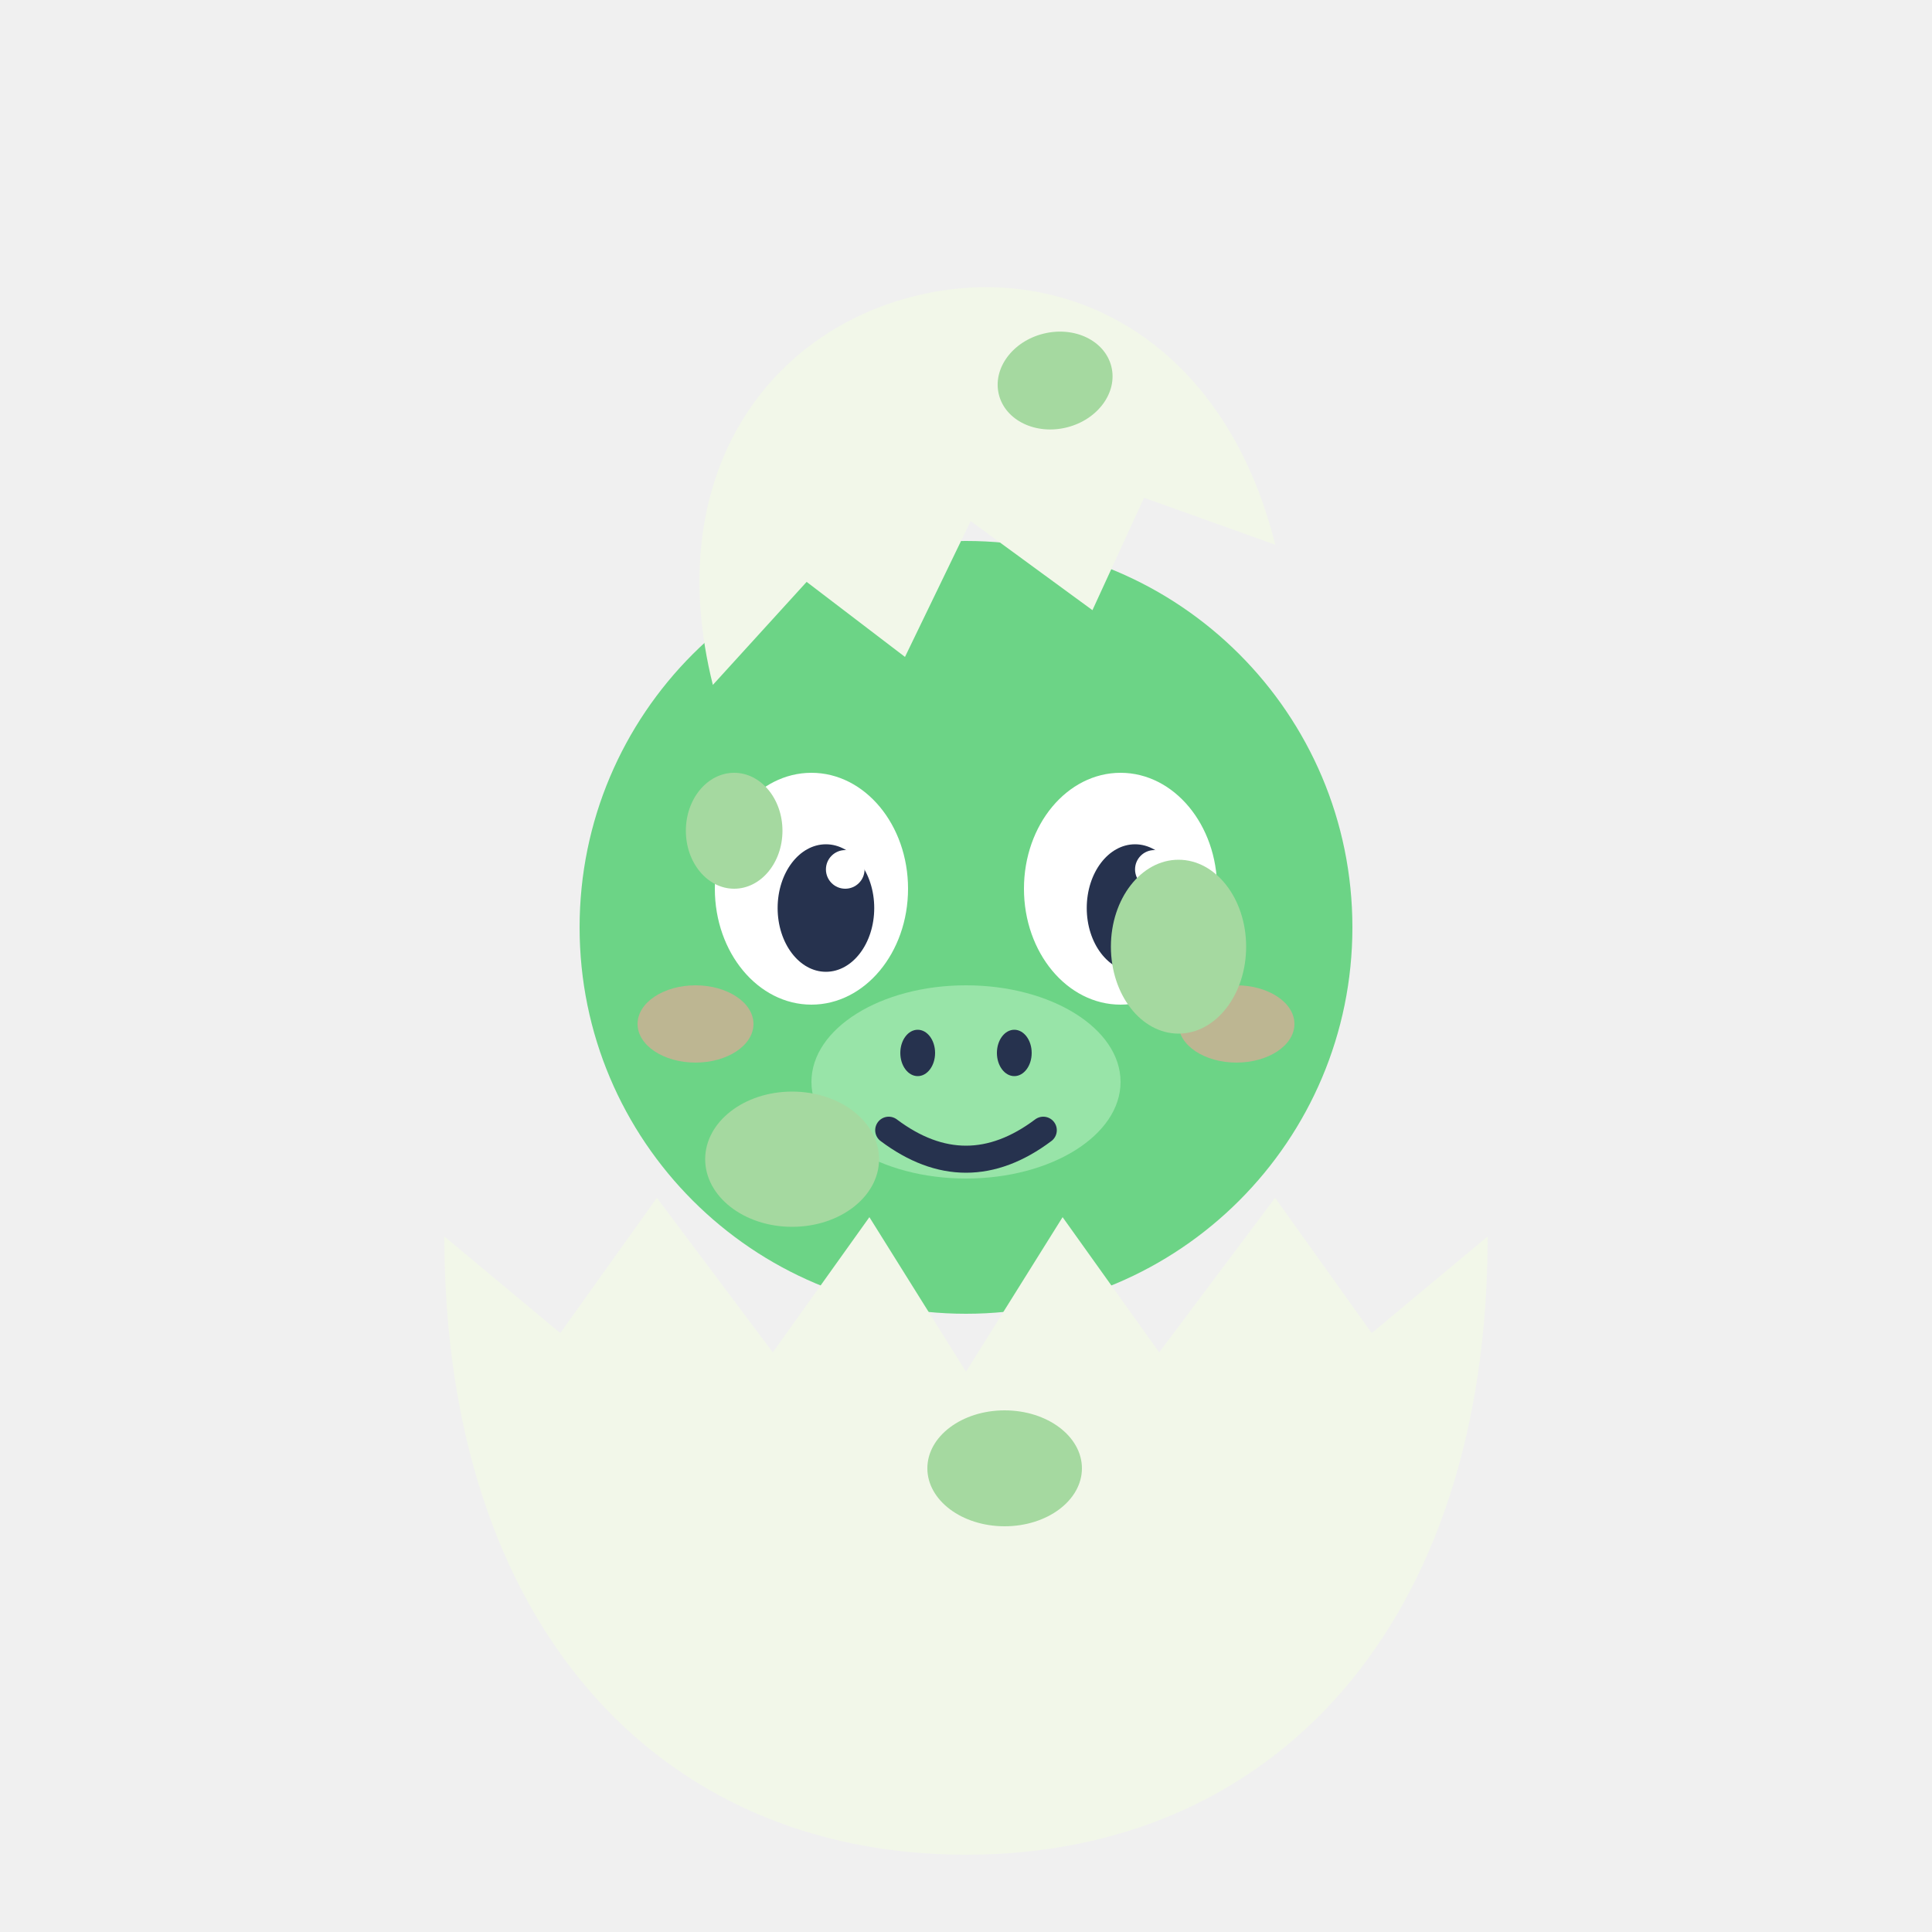
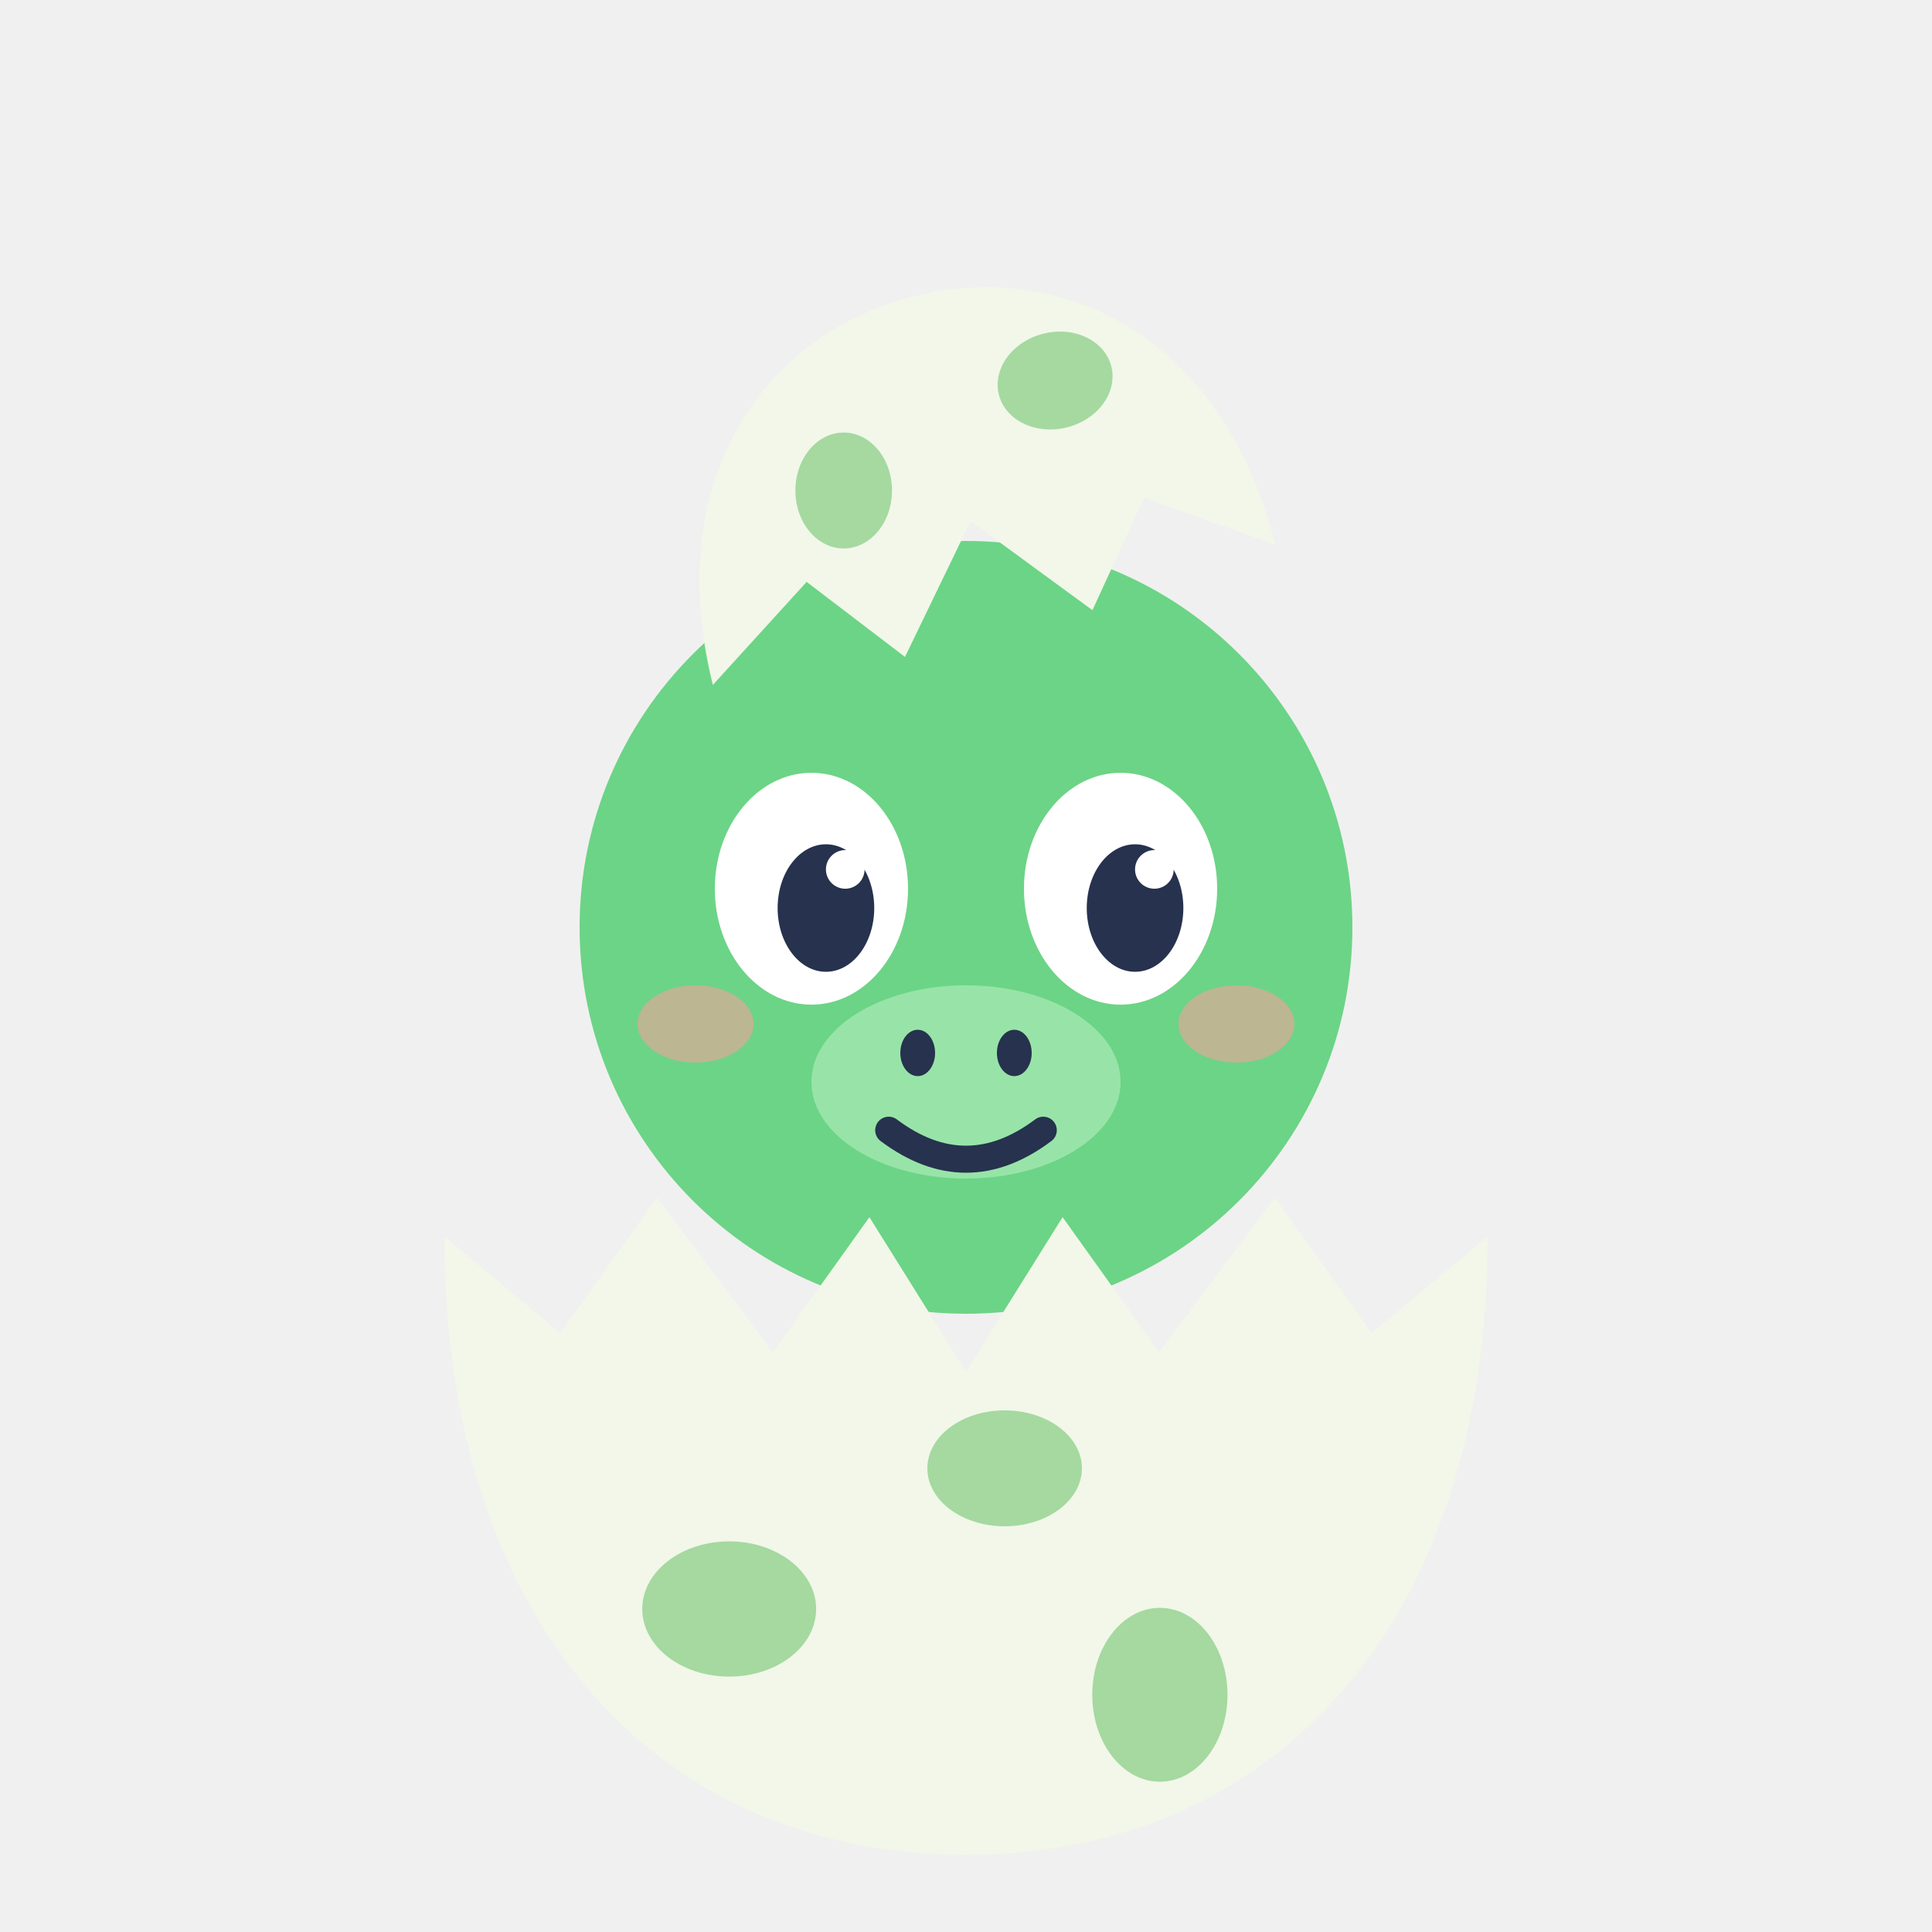
- <svg xmlns="http://www.w3.org/2000/svg" viewBox="0 0 200 200" width="200" height="200">
-   <defs>
+ <svg xmlns="http://www.w3.org/2000/svg" viewBox="0 0 200 200" width="200" height="200" version="1.1" id="svg58">
+   <defs id="defs11">
    <radialGradient id="auraGrad" cx="50%" cy="55%" r="50%">
-       <stop offset="0%" stop-color="#ffd21f" stop-opacity="0.55" />
-       <stop offset="70%" stop-color="#ff9f2e" stop-opacity="0.28" />
-       <stop offset="100%" stop-color="#ff9f2e" stop-opacity="0" />
+       <stop offset="0%" stop-color="#ffd21f" stop-opacity="0.55" id="stop4" />
+       <stop offset="70%" stop-color="#ff9f2e" stop-opacity="0.28" id="stop6" />
+       <stop offset="100%" stop-color="#ff9f2e" stop-opacity="0" id="stop8" />
    </radialGradient>
  </defs>
  <g id="hatchling">
-     <circle cx="100" cy="96" r="40" fill="#6cd486" />
-     <g>
-       <ellipse cx="84" cy="92" rx="10" ry="12" fill="#ffffff" />
-       <ellipse cx="85.5" cy="94" rx="5" ry="6.6" fill="#26324e" />
-       <circle cx="87.5" cy="90" r="2" fill="#ffffff" />
+     <circle cx="100" cy="96" r="40" fill="#6cd486" id="circle13" />
+     <g id="g21">
+       <ellipse cx="84" cy="92" rx="10" ry="12" fill="#ffffff" id="ellipse15" />
+       <ellipse cx="85.5" cy="94" rx="5" ry="6.6" fill="#26324e" id="ellipse17" />
+       <circle cx="87.5" cy="90" r="2" fill="#ffffff" id="circle19" />
    </g>
-     <g>
-       <ellipse cx="116" cy="92" rx="10" ry="12" fill="#ffffff" />
-       <ellipse cx="117.5" cy="94" rx="5" ry="6.6" fill="#26324e" />
-       <circle cx="119.5" cy="90" r="2" fill="#ffffff" />
+     <g id="g29">
+       <ellipse cx="116" cy="92" rx="10" ry="12" fill="#ffffff" id="ellipse23" />
+       <ellipse cx="117.5" cy="94" rx="5" ry="6.6" fill="#26324e" id="ellipse25" />
+       <circle cx="119.5" cy="90" r="2" fill="#ffffff" id="circle27" />
    </g>
-     <ellipse cx="100" cy="112" rx="16" ry="10" fill="#98e4a8" />
-     <ellipse cx="95" cy="109" rx="1.8" ry="2.4" fill="#26324e" />
-     <ellipse cx="105" cy="109" rx="1.8" ry="2.4" fill="#26324e" />
-     <path d="M92,117 Q100,123 108,117" fill="none" stroke="#26324e" stroke-width="2.8" stroke-linecap="round" />
-     <ellipse cx="72" cy="106" rx="6" ry="4" fill="#ff9c9c" opacity="0.55" />
-     <ellipse cx="128" cy="106" rx="6" ry="4" fill="#ff9c9c" opacity="0.55" />
+     <ellipse cx="100" cy="112" rx="16" ry="10" fill="#98e4a8" id="ellipse31" />
+     <ellipse cx="95" cy="109" rx="1.8" ry="2.4" fill="#26324e" id="ellipse33" />
+     <ellipse cx="105" cy="109" rx="1.8" ry="2.4" fill="#26324e" id="ellipse35" />
+     <path d="M92,117 Q100,123 108,117" fill="none" stroke="#26324e" stroke-width="2.8" stroke-linecap="round" id="path37" />
+     <ellipse cx="72" cy="106" rx="6" ry="4" fill="#ff9c9c" opacity="0.55" id="ellipse39" />
+     <ellipse cx="128" cy="106" rx="6" ry="4" fill="#ff9c9c" opacity="0.55" id="ellipse41" />
    <g id="shellCap" transform="rotate(-14 100 52)">
-       <path d="M70,64 C70,42 84,30 100,30 C116,30 130,42 130,64 L118,56 L110,66 L100,54 L90,66 L82,56 Z" fill="#f2f7e9" />
-       <ellipse cx="112" cy="42" rx="6" ry="5" fill="#a5d9a0" />
+       <path d="M70,64 C70,42 84,30 100,30 C116,30 130,42 130,64 L118,56 L110,66 L100,54 L90,66 L82,56 Z" fill="#f2f7e9" id="path43" />
+       <ellipse cx="112" cy="42" rx="6" ry="5" fill="#a5d9a0" id="ellipse45" />
    </g>
    <path id="shellBottom" d="M46,128 C46,168 68,192 100,192 C132,192 154,168 154,128 L142,138 L132,124 L120,140 L110,126 L100,142 L90,126 L80,140 L68,124 L58,138 Z" fill="#f2f7e9" />
-     <ellipse cx="82" cy="120" rx="9" ry="7" fill="#a5d9a0" />
-     <ellipse cx="122" cy="98" rx="7" ry="9" fill="#a5d9a0" />
-     <ellipse cx="104" cy="152" rx="8" ry="6" fill="#a5d9a0" />
-     <ellipse cx="76" cy="86" rx="5" ry="6" fill="#a5d9a0" />
+     <ellipse cx="75.486" cy="166.562" rx="9" ry="7" fill="#a5d9a0" id="ellipse49" />
+     <ellipse cx="120.07" cy="175.443" rx="7" ry="9" fill="#a5d9a0" id="ellipse51" />
+     <ellipse cx="104" cy="152" rx="8" ry="6" fill="#a5d9a0" id="ellipse53" />
+     <ellipse cx="87.339" cy="50.777" rx="5" ry="6" fill="#a5d9a0" id="ellipse55" />
  </g>
</svg>
